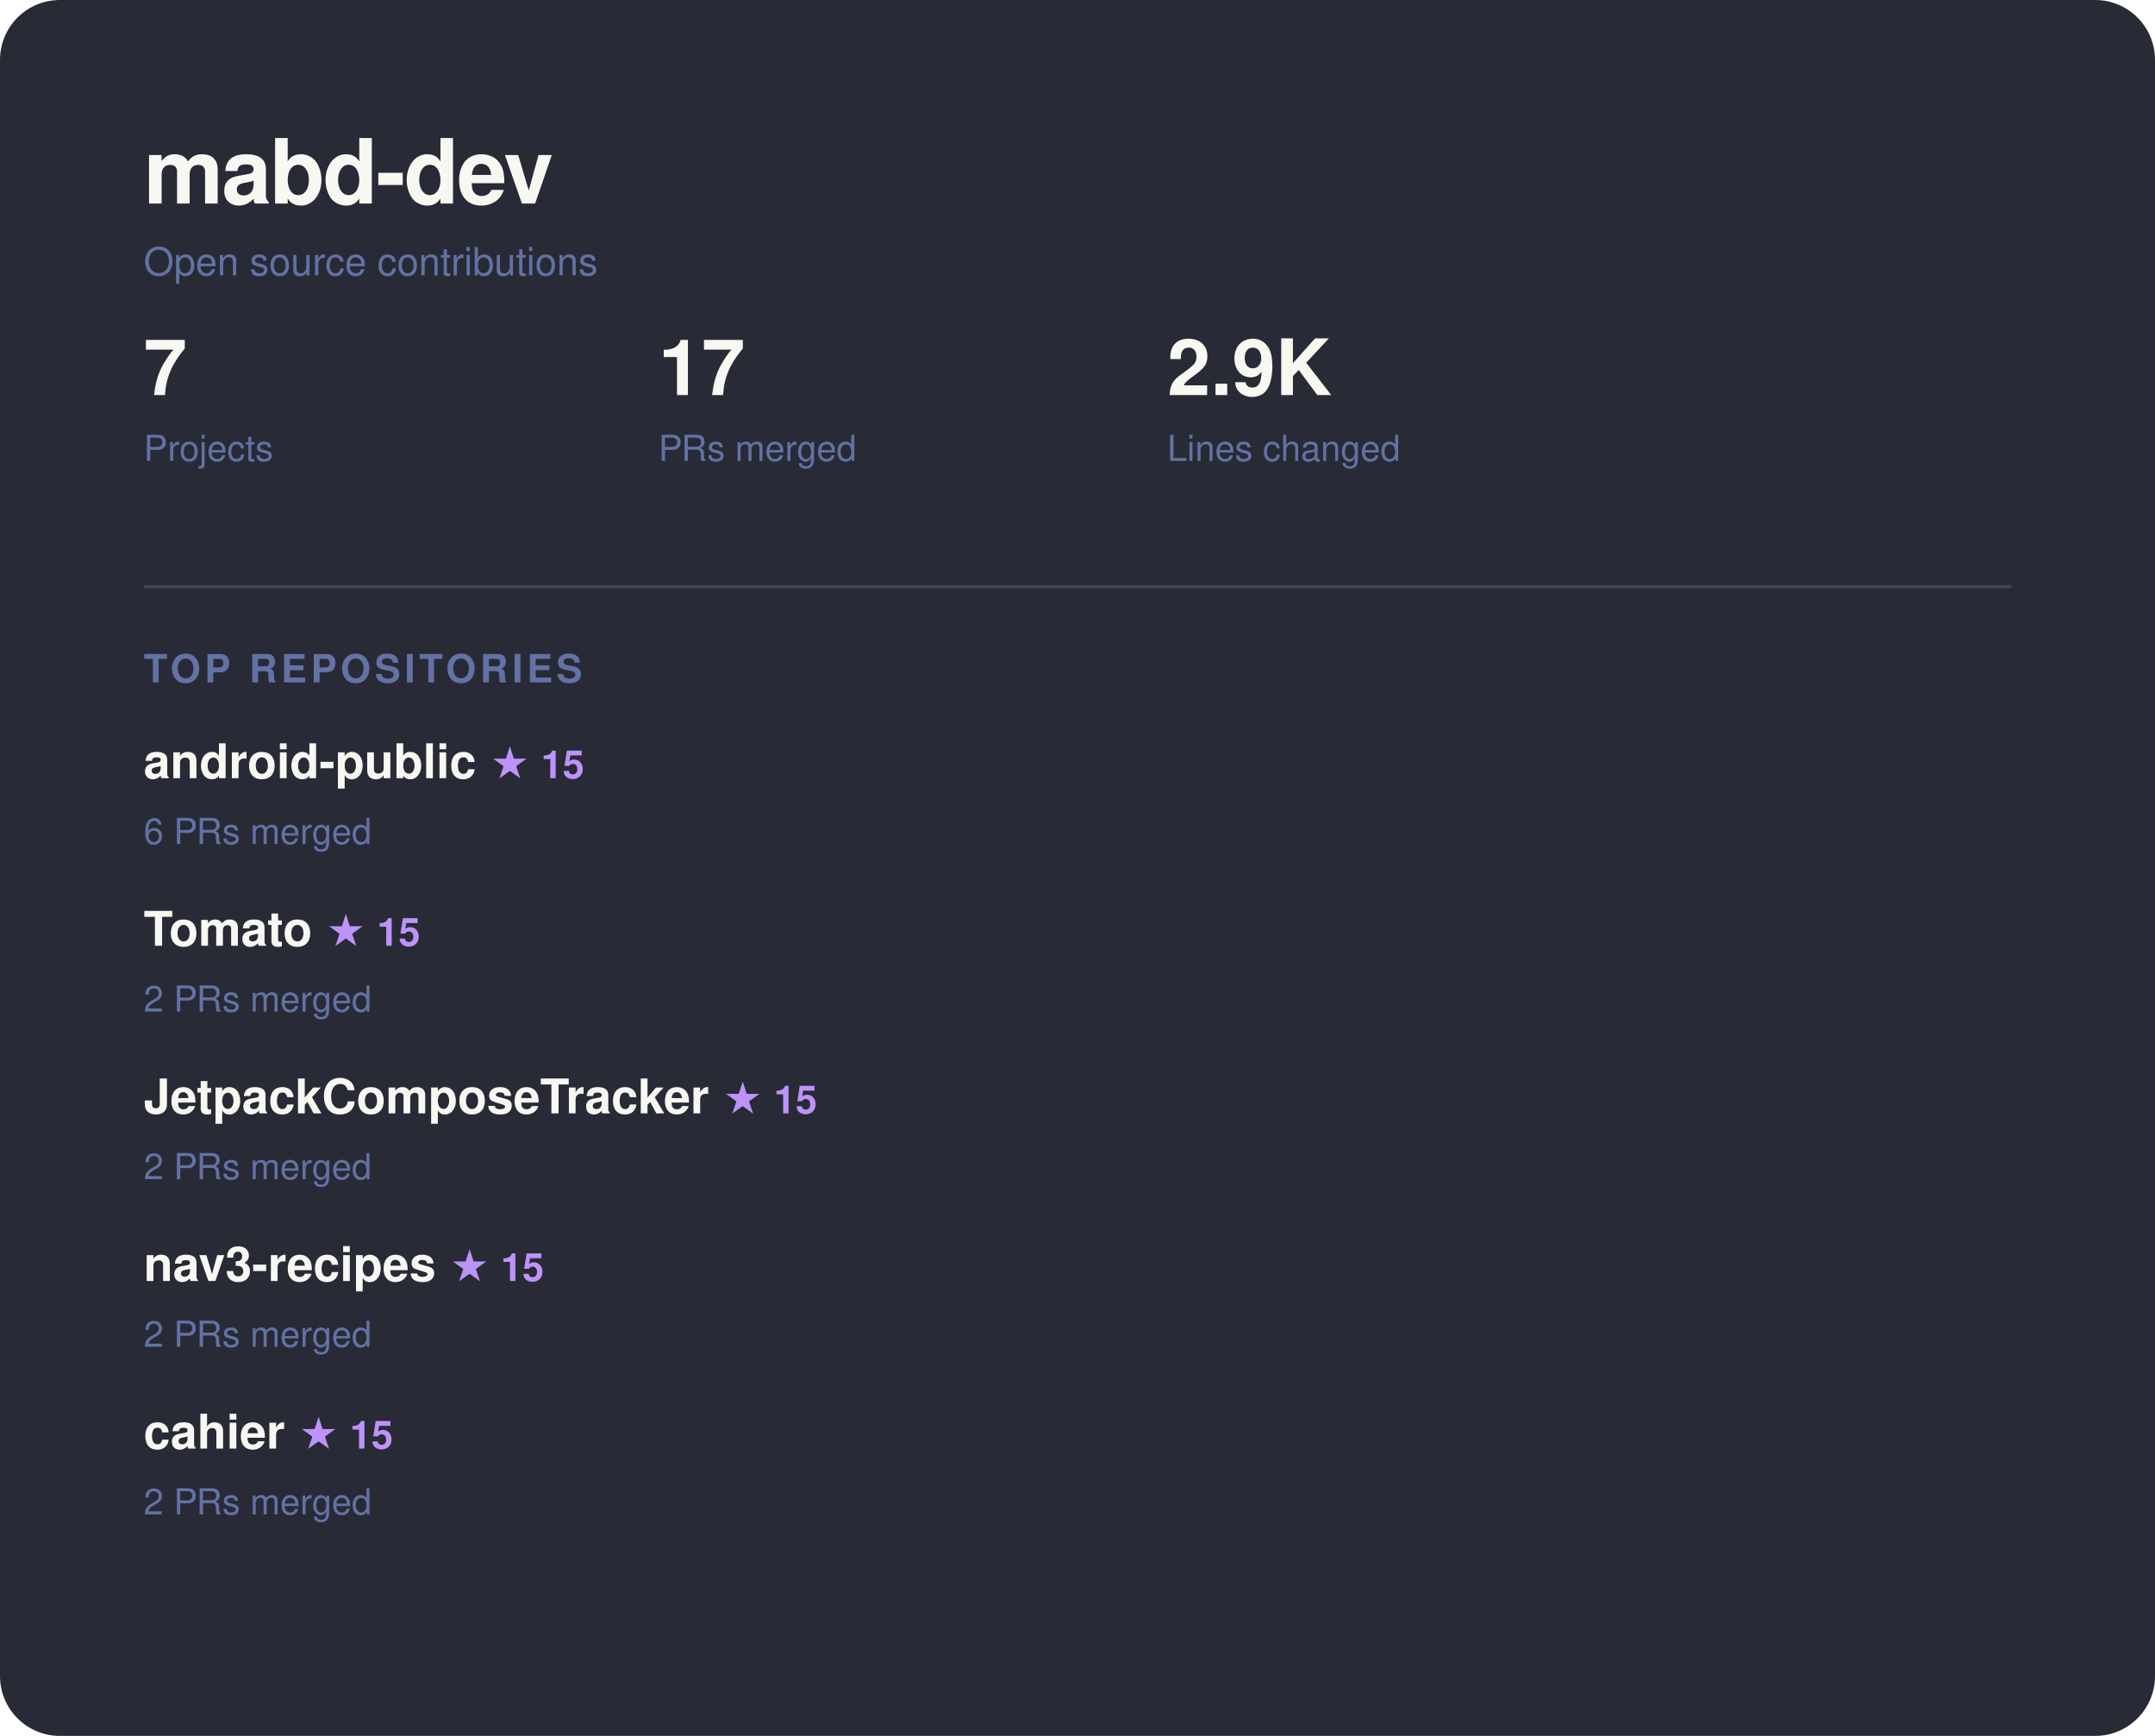
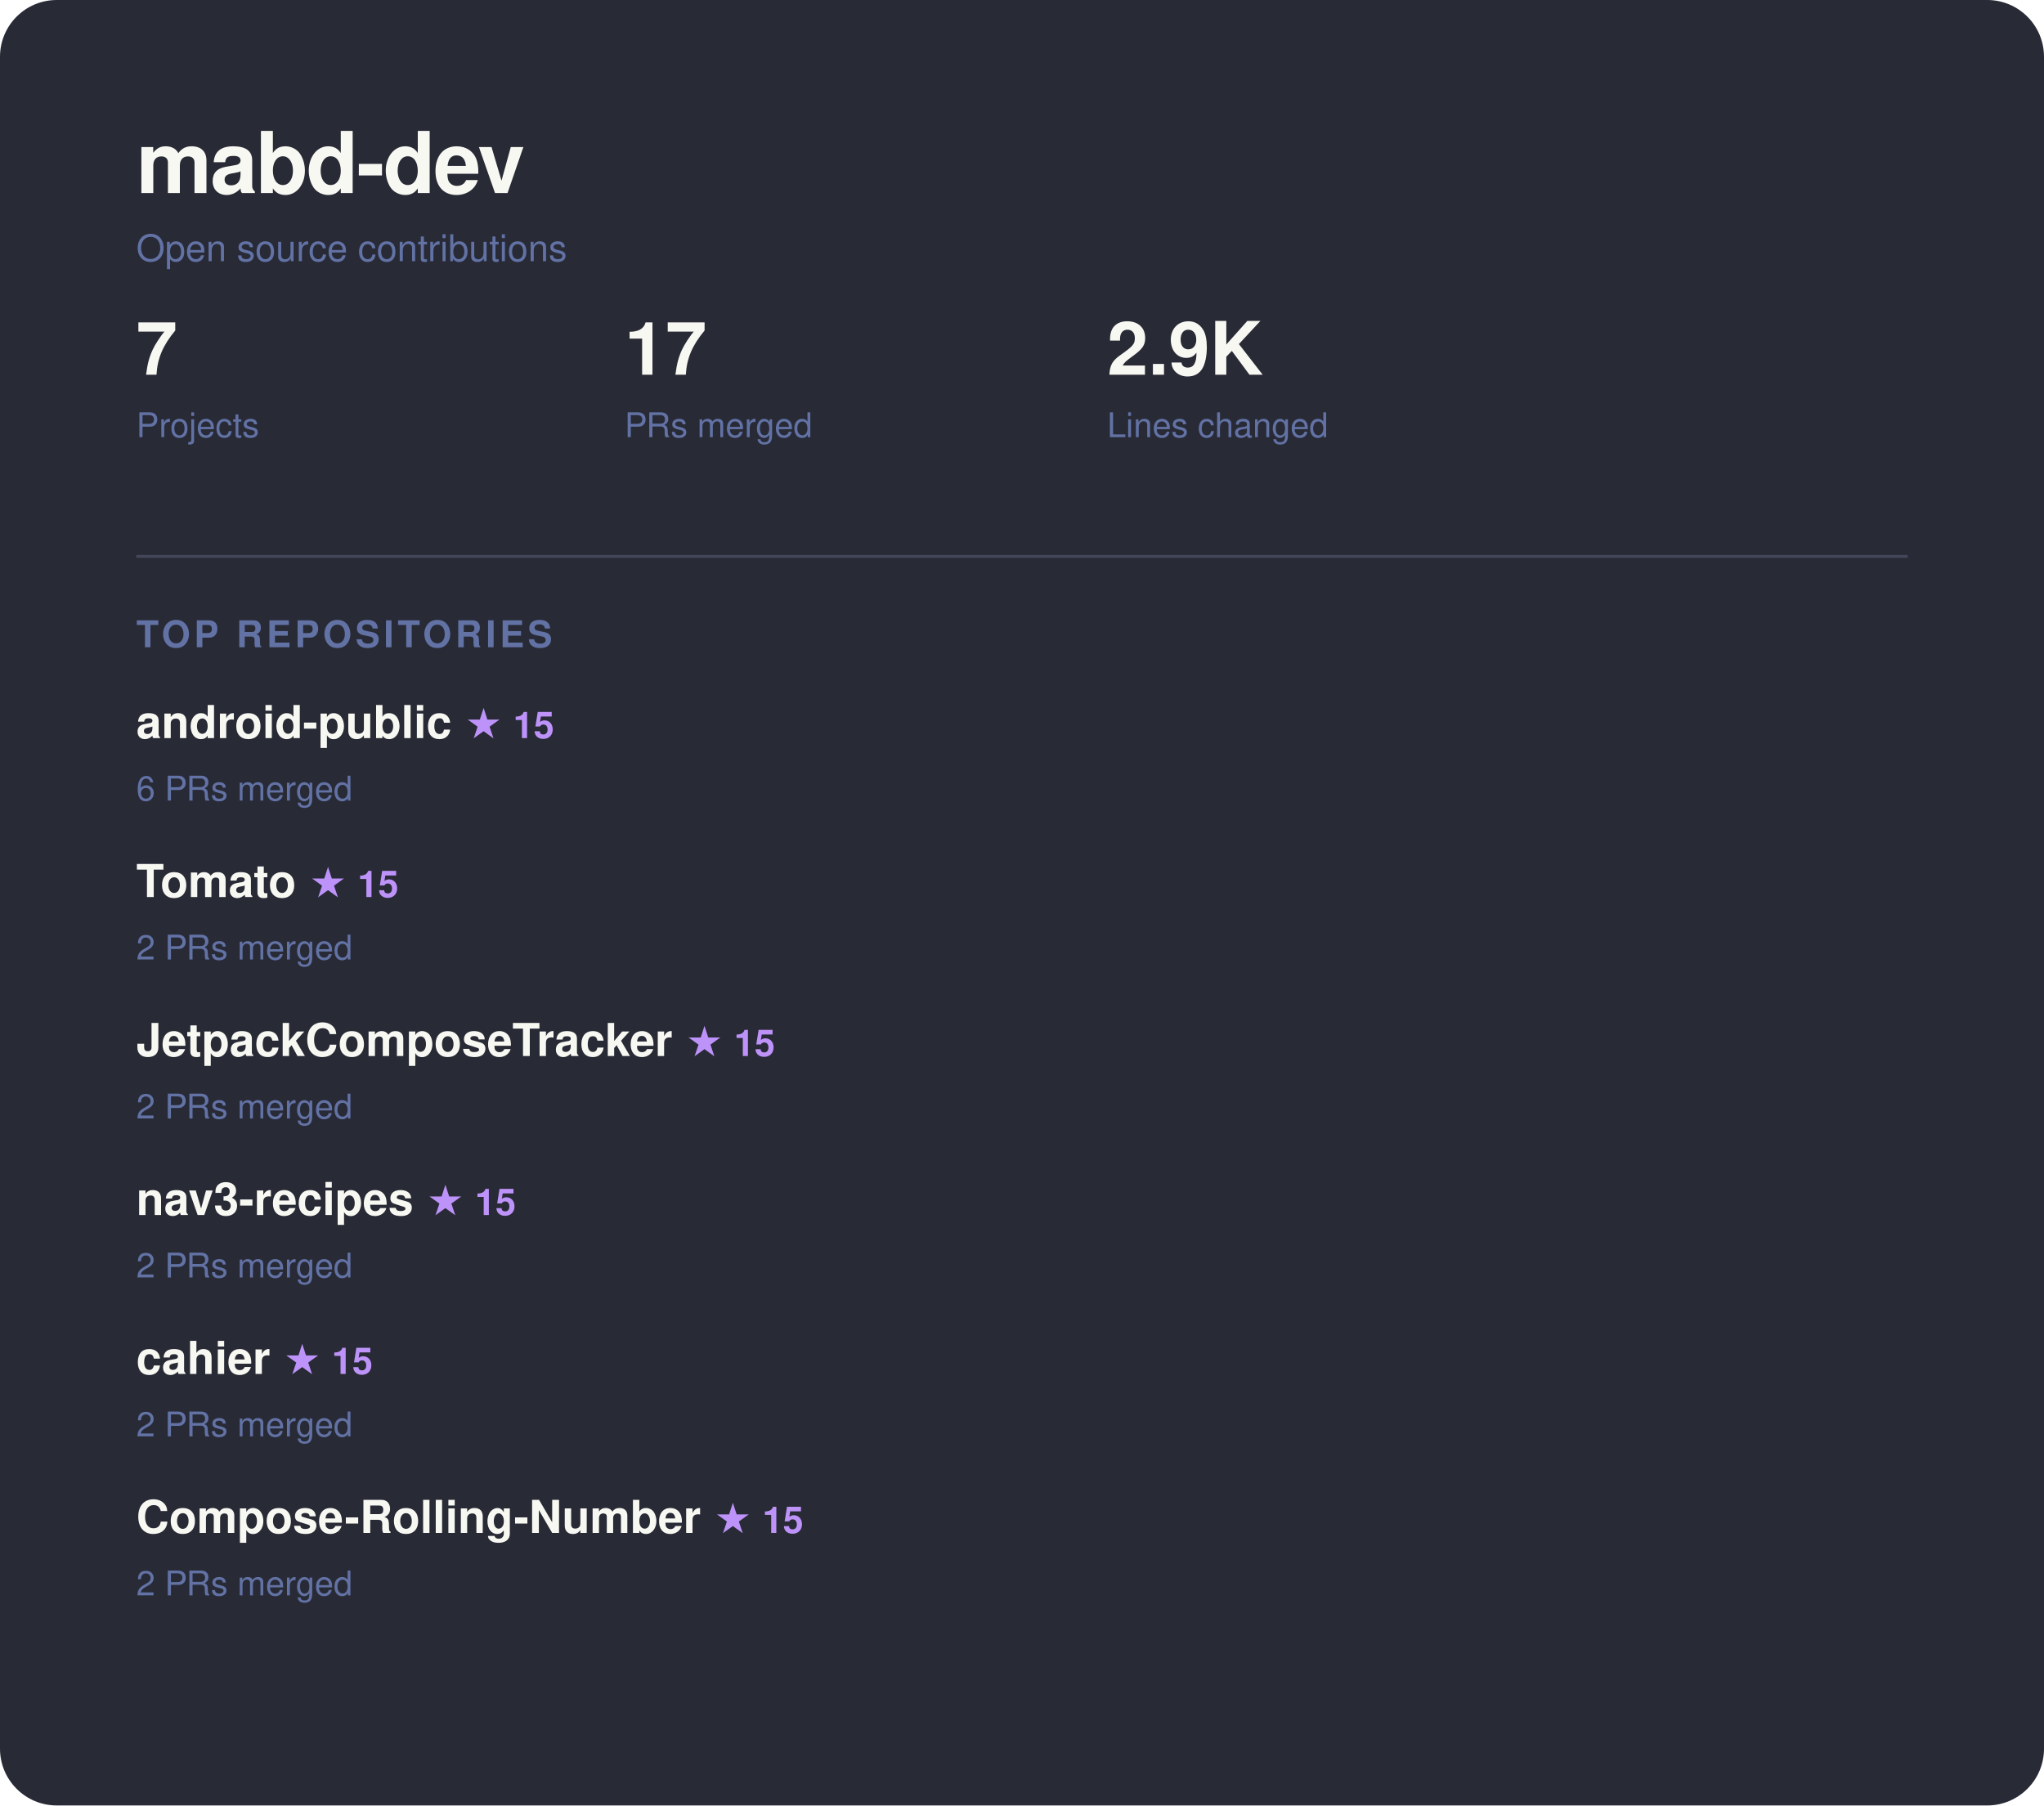
- <svg xmlns="http://www.w3.org/2000/svg" width="720" height="580" viewBox="0 0 720 580" role="img" aria-label="Open Source Contributions">
+ <svg xmlns="http://www.w3.org/2000/svg" width="720" height="636" viewBox="0 0 720 636" role="img" aria-label="Open Source Contributions">
  <defs>
    <style>
      text {
        font-family: system-ui, -apple-system, BlinkMacSystemFont,
                     "Segoe UI", Helvetica, Arial, sans-serif;
      }

      .bg {
        fill: #282a36;
      }

      .username {
        font-size: 30px;
        font-weight: 900;
        fill: #f8f8f2;
        letter-spacing: -0.6px;
      }

      .subtitle {
        font-size: 13px;
        fill: #6272a4;
      }

      .stat {
        font-size: 26px;
        font-weight: 800;
        fill: #f8f8f2;
      }

      .stat-label {
        font-size: 12px;
        fill: #6272a4;
      }

      .divider {
        stroke: #44475a;
        stroke-width: 1;
      }

      .section-title {
        font-size: 13px;
        font-weight: 700;
        fill: #6272a4;
        letter-spacing: 0.1em;
      }

      .repo-name {
        font-size: 16px;
        font-weight: 700;
        fill: #f8f8f2;
      }

      .repo-stars {
        font-size: 13px;
        font-weight: 700;
        fill: #bd93f9;
      }

      .repo-meta {
        font-size: 12px;
        fill: #6272a4;
      }
    </style>
  </defs>
-   <rect class="bg" x="0" y="0" width="720" height="580" rx="20" />
+   <rect class="bg" x="0" y="0" width="720" height="636" rx="20" />
  <text class="username" x="48" y="68">
    mabd-dev
  </text>
  <text class="subtitle" x="48" y="92">
    Open source contributions
  </text>
  <g transform="translate(48, 132)">
    <text class="stat">7</text>
    <text class="stat-label" y="22">Projects</text>
  </g>
  <g transform="translate(220, 132)">
    <text class="stat">17</text>
    <text class="stat-label" y="22">PRs merged</text>
  </g>
  <g transform="translate(390, 132)">
    <text class="stat">2.9K</text>
    <text class="stat-label" y="22">Lines changed</text>
  </g>
  <line class="divider" x1="48" y1="196" x2="672" y2="196" />
  <text class="section-title" x="48" y="228">
    TOP REPOSITORIES
  </text>
  <g transform="translate(48, 260)">
    <text class="repo-name">
      android-public
      <tspan class="repo-stars"> ★ 15</tspan>
    </text>
    <text class="repo-meta" y="22">
      6 PRs merged
    </text>
  </g>
  <g transform="translate(48, 316)">
    <text class="repo-name">
      Tomato
      <tspan class="repo-stars"> ★ 15</tspan>
    </text>
    <text class="repo-meta" y="22">
      2 PRs merged
    </text>
  </g>
  <g transform="translate(48, 372)">
    <text class="repo-name">
      JetpackComposeTracker
      <tspan class="repo-stars"> ★ 15</tspan>
    </text>
    <text class="repo-meta" y="22">
      2 PRs merged
    </text>
  </g>
  <g transform="translate(48, 428)">
    <text class="repo-name">
      nav3-recipes
      <tspan class="repo-stars"> ★ 15</tspan>
    </text>
    <text class="repo-meta" y="22">
      2 PRs merged
    </text>
  </g>
  <g transform="translate(48, 484)">
    <text class="repo-name">
      cahier
      <tspan class="repo-stars"> ★ 15</tspan>
    </text>
    <text class="repo-meta" y="22">
      2 PRs merged
    </text>
  </g>
+   <g transform="translate(48, 540)">
+     <text class="repo-name">
+       Compose-Rolling-Number
+       <tspan class="repo-stars"> ★ 15</tspan>
+     </text>
+     <text class="repo-meta" y="22">
+       2 PRs merged
+     </text>
+   </g>
</svg>
